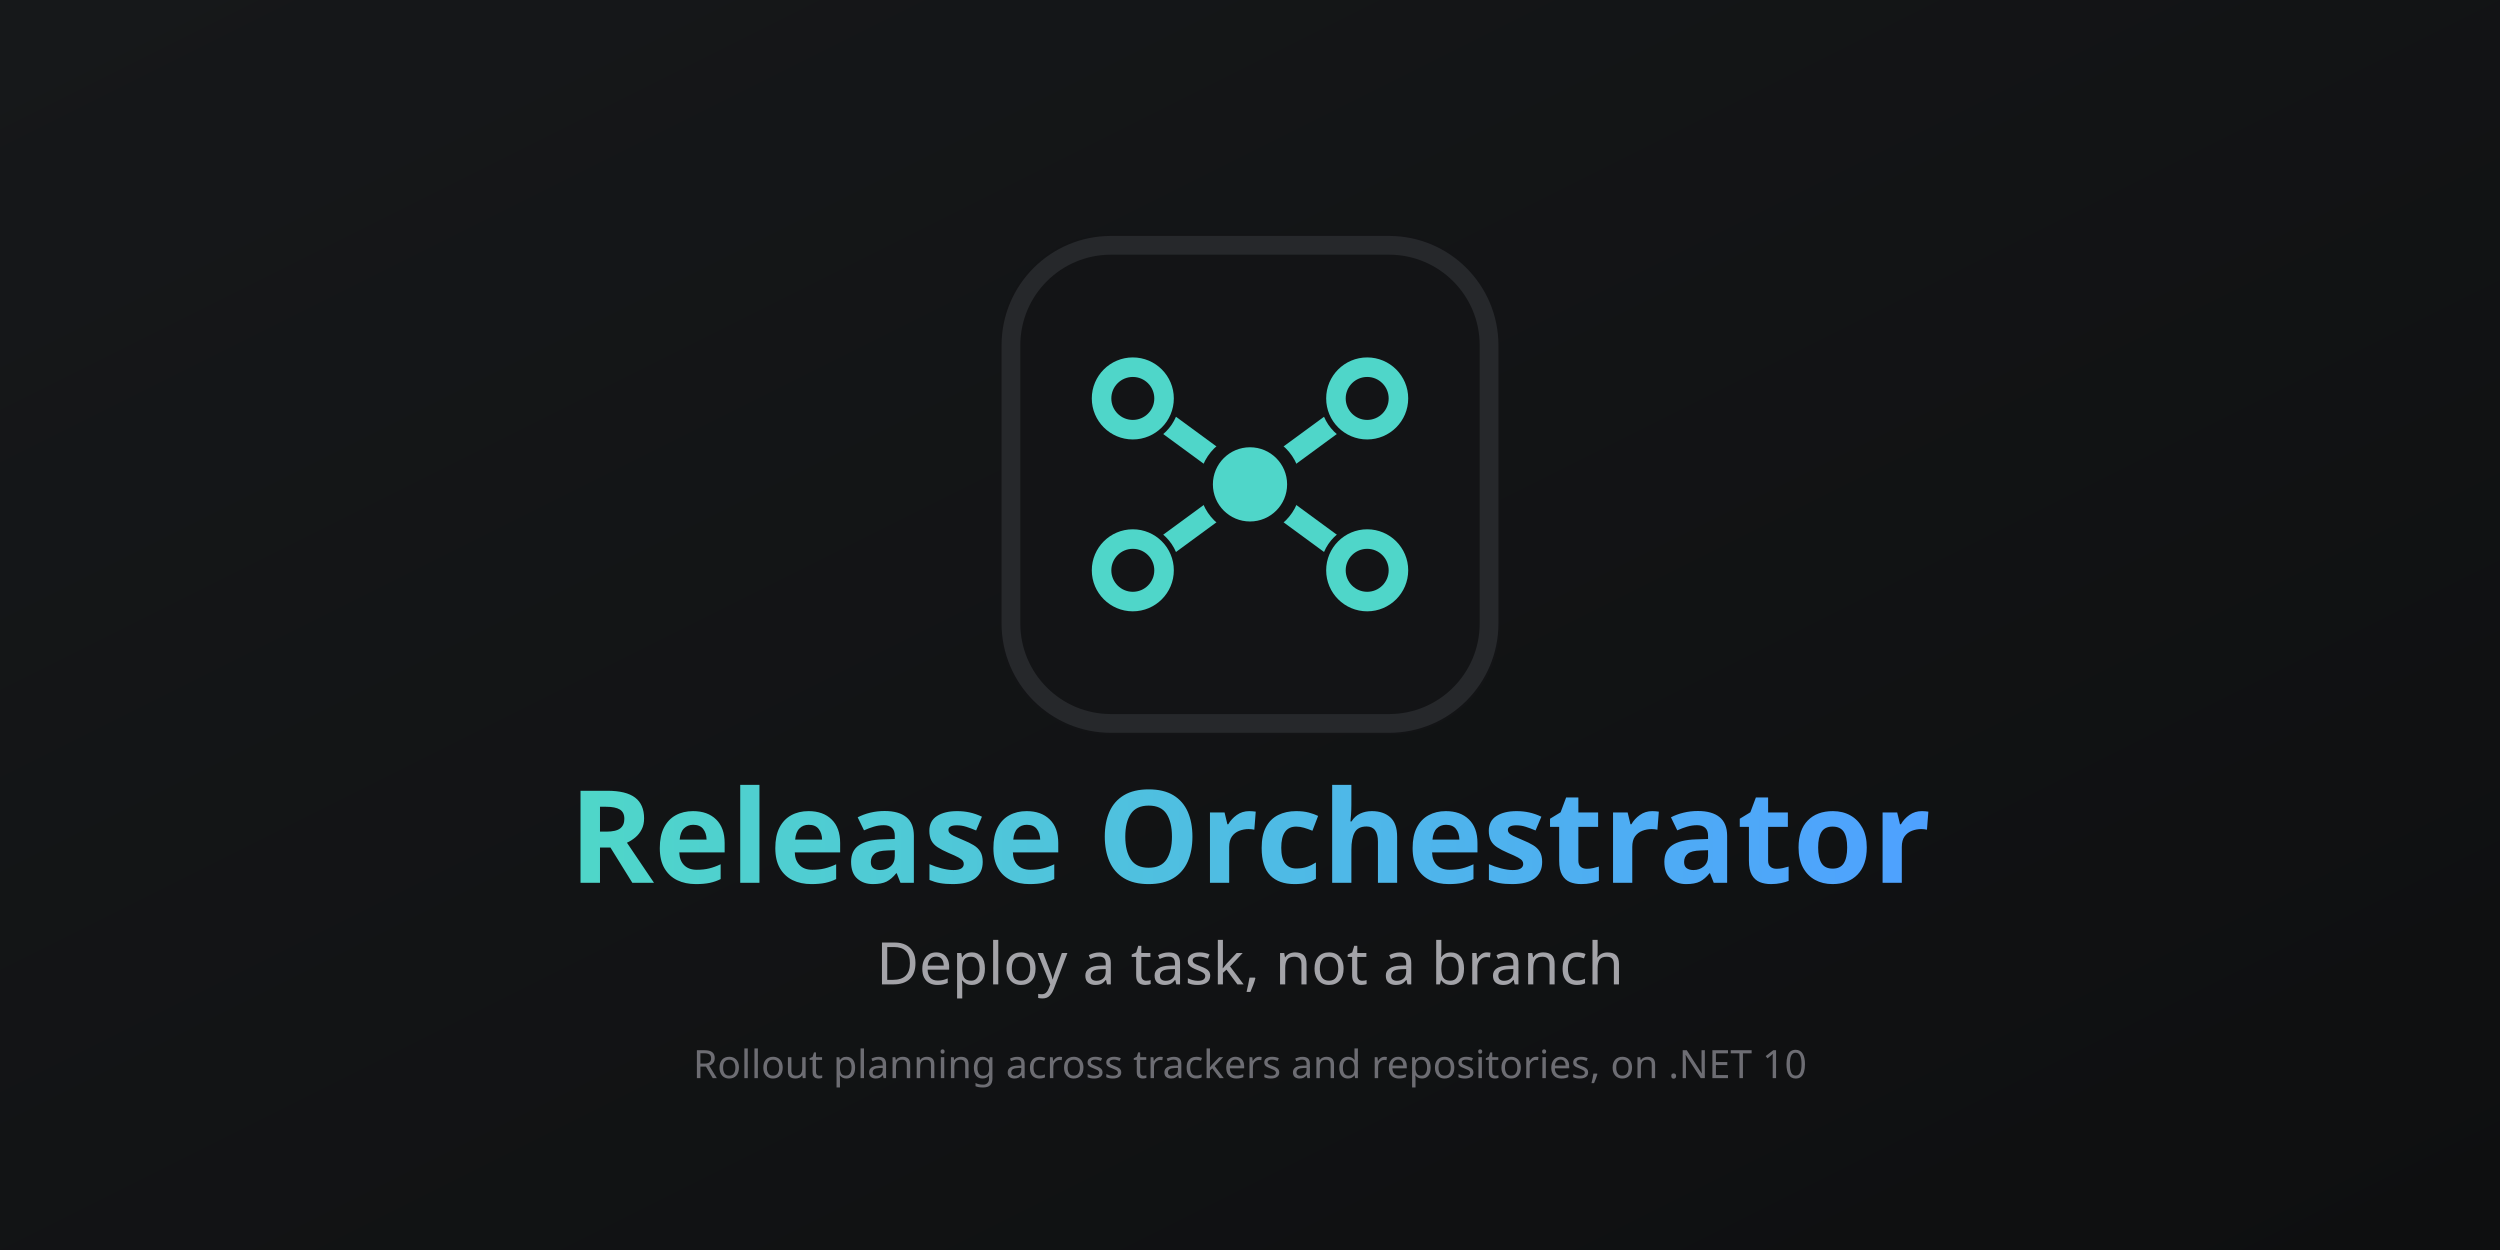
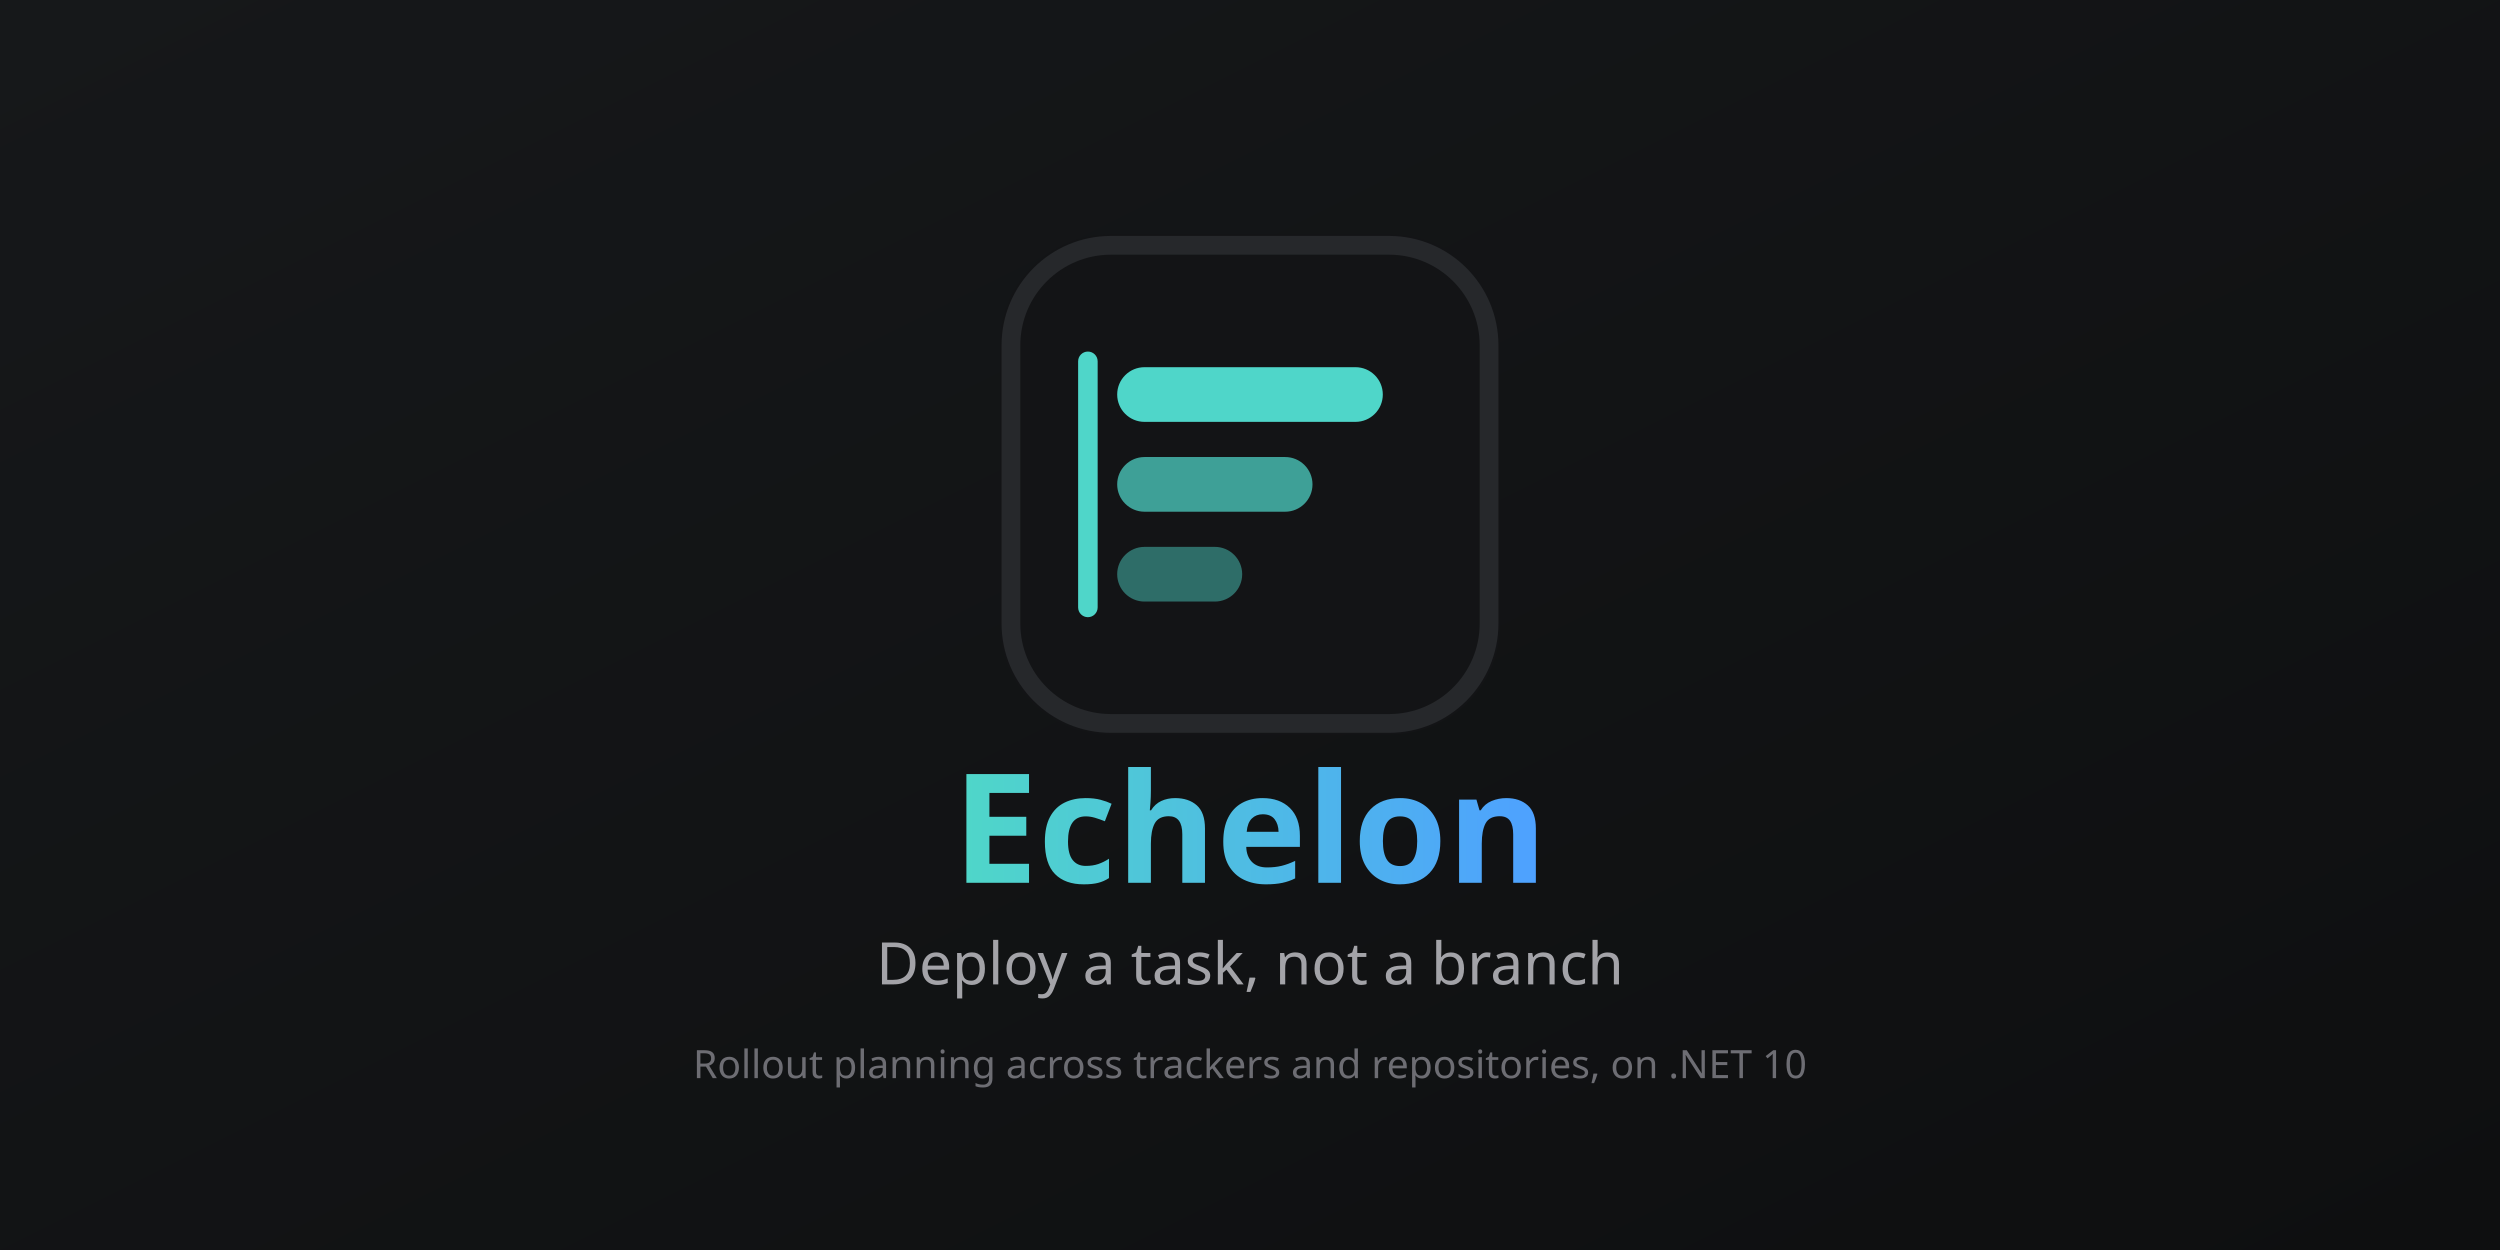
- <svg xmlns="http://www.w3.org/2000/svg" viewBox="0 0 1280 640" width="1280" height="640" role="img" aria-label="Release Orchestrator - deploy a task, not a branch">
+ <svg xmlns="http://www.w3.org/2000/svg" viewBox="0 0 1280 640" width="1280" height="640" role="img" aria-label="Echelon - deploy a task, not a branch">
  <defs>
    <linearGradient id="spPanel" x1="0" y1="0" x2="1" y2="1">
      <stop offset="0" stop-color="#16181a" />
      <stop offset="1" stop-color="#0e0f10" />
    </linearGradient>
    <linearGradient id="spMarkEdge" x1="576" y1="120" x2="832" y2="376" gradientUnits="userSpaceOnUse">
      <stop offset="0" stop-color="#4fd6c9" />
      <stop offset="1" stop-color="#4ea1ff" />
    </linearGradient>
    <linearGradient id="spText" x1="0" y1="0" x2="1" y2="0">
      <stop offset="0" stop-color="#4fd6c9" />
      <stop offset="1" stop-color="#4ea1ff" />
    </linearGradient>
-     <mask id="spNodeCut">
-       <rect x="0" y="0" width="256" height="256" fill="white" />
-       <g fill="black">
-         <circle cx="68" cy="84" r="24" />
-         <circle cx="68" cy="172" r="24" />
-         <circle cx="128" cy="128" r="26" />
-         <circle cx="188" cy="84" r="24" />
-         <circle cx="188" cy="172" r="24" />
-       </g>
-     </mask>
  </defs>
  <rect x="0" y="0" width="1280" height="640" fill="url(#spPanel)" />
  <g transform="translate(512,120)">
    <rect x="0" y="0" width="256" height="256" rx="56" fill="#131416" />
    <rect x="5.6" y="5.6" width="244.8" height="244.8" rx="51.2" fill="none" stroke="#26282b" stroke-width="9.6" />
-     <g fill="none" stroke="url(#spMarkEdge)" stroke-width="11" mask="url(#spNodeCut)" stroke-linecap="round">
-       <path d="M68 84 L128 128" />
-       <path d="M68 172 L128 128" />
-       <path d="M128 128 L188 84" />
-       <path d="M128 128 L188 172" />
+     <g fill="url(#spMarkEdge)">
+       <rect x="60" y="68" width="136" height="28" rx="14" />
+       <rect x="60" y="114" width="100" height="28" rx="14" opacity="0.72" />
+       <rect x="60" y="160" width="64" height="28" rx="14" opacity="0.46" />
    </g>
-     <g fill="#131416" stroke="url(#spMarkEdge)" stroke-width="10">
-       <circle cx="68" cy="84" r="16" />
-       <circle cx="68" cy="172" r="16" />
-       <circle cx="188" cy="84" r="16" />
-       <circle cx="188" cy="172" r="16" />
-     </g>
-     <circle cx="128" cy="128" r="19" fill="url(#spMarkEdge)" />
+     <rect x="40" y="60" width="10" height="136" rx="5" fill="#4fd6c9" />
  </g>
-   <text x="640" y="452" text-anchor="middle" font-family="'Segoe UI', system-ui, -apple-system, sans-serif" font-size="66" font-weight="700" fill="url(#spText)">Release Orchestrator</text>
+   <text x="640" y="452" text-anchor="middle" font-family="'Segoe UI', system-ui, -apple-system, sans-serif" font-size="78" font-weight="700" fill="url(#spText)">Echelon</text>
  <text x="640" y="504" text-anchor="middle" font-family="'Segoe UI', system-ui, -apple-system, sans-serif" font-size="30" font-weight="400" fill="#a3a3a8">Deploy a task, not a branch</text>
  <text x="640" y="552" text-anchor="middle" font-family="'Segoe UI', system-ui, -apple-system, sans-serif" font-size="20" font-weight="400" fill="#6d6d73">Rollout planning across trackers and repositories, on .NET 10</text>
</svg>
